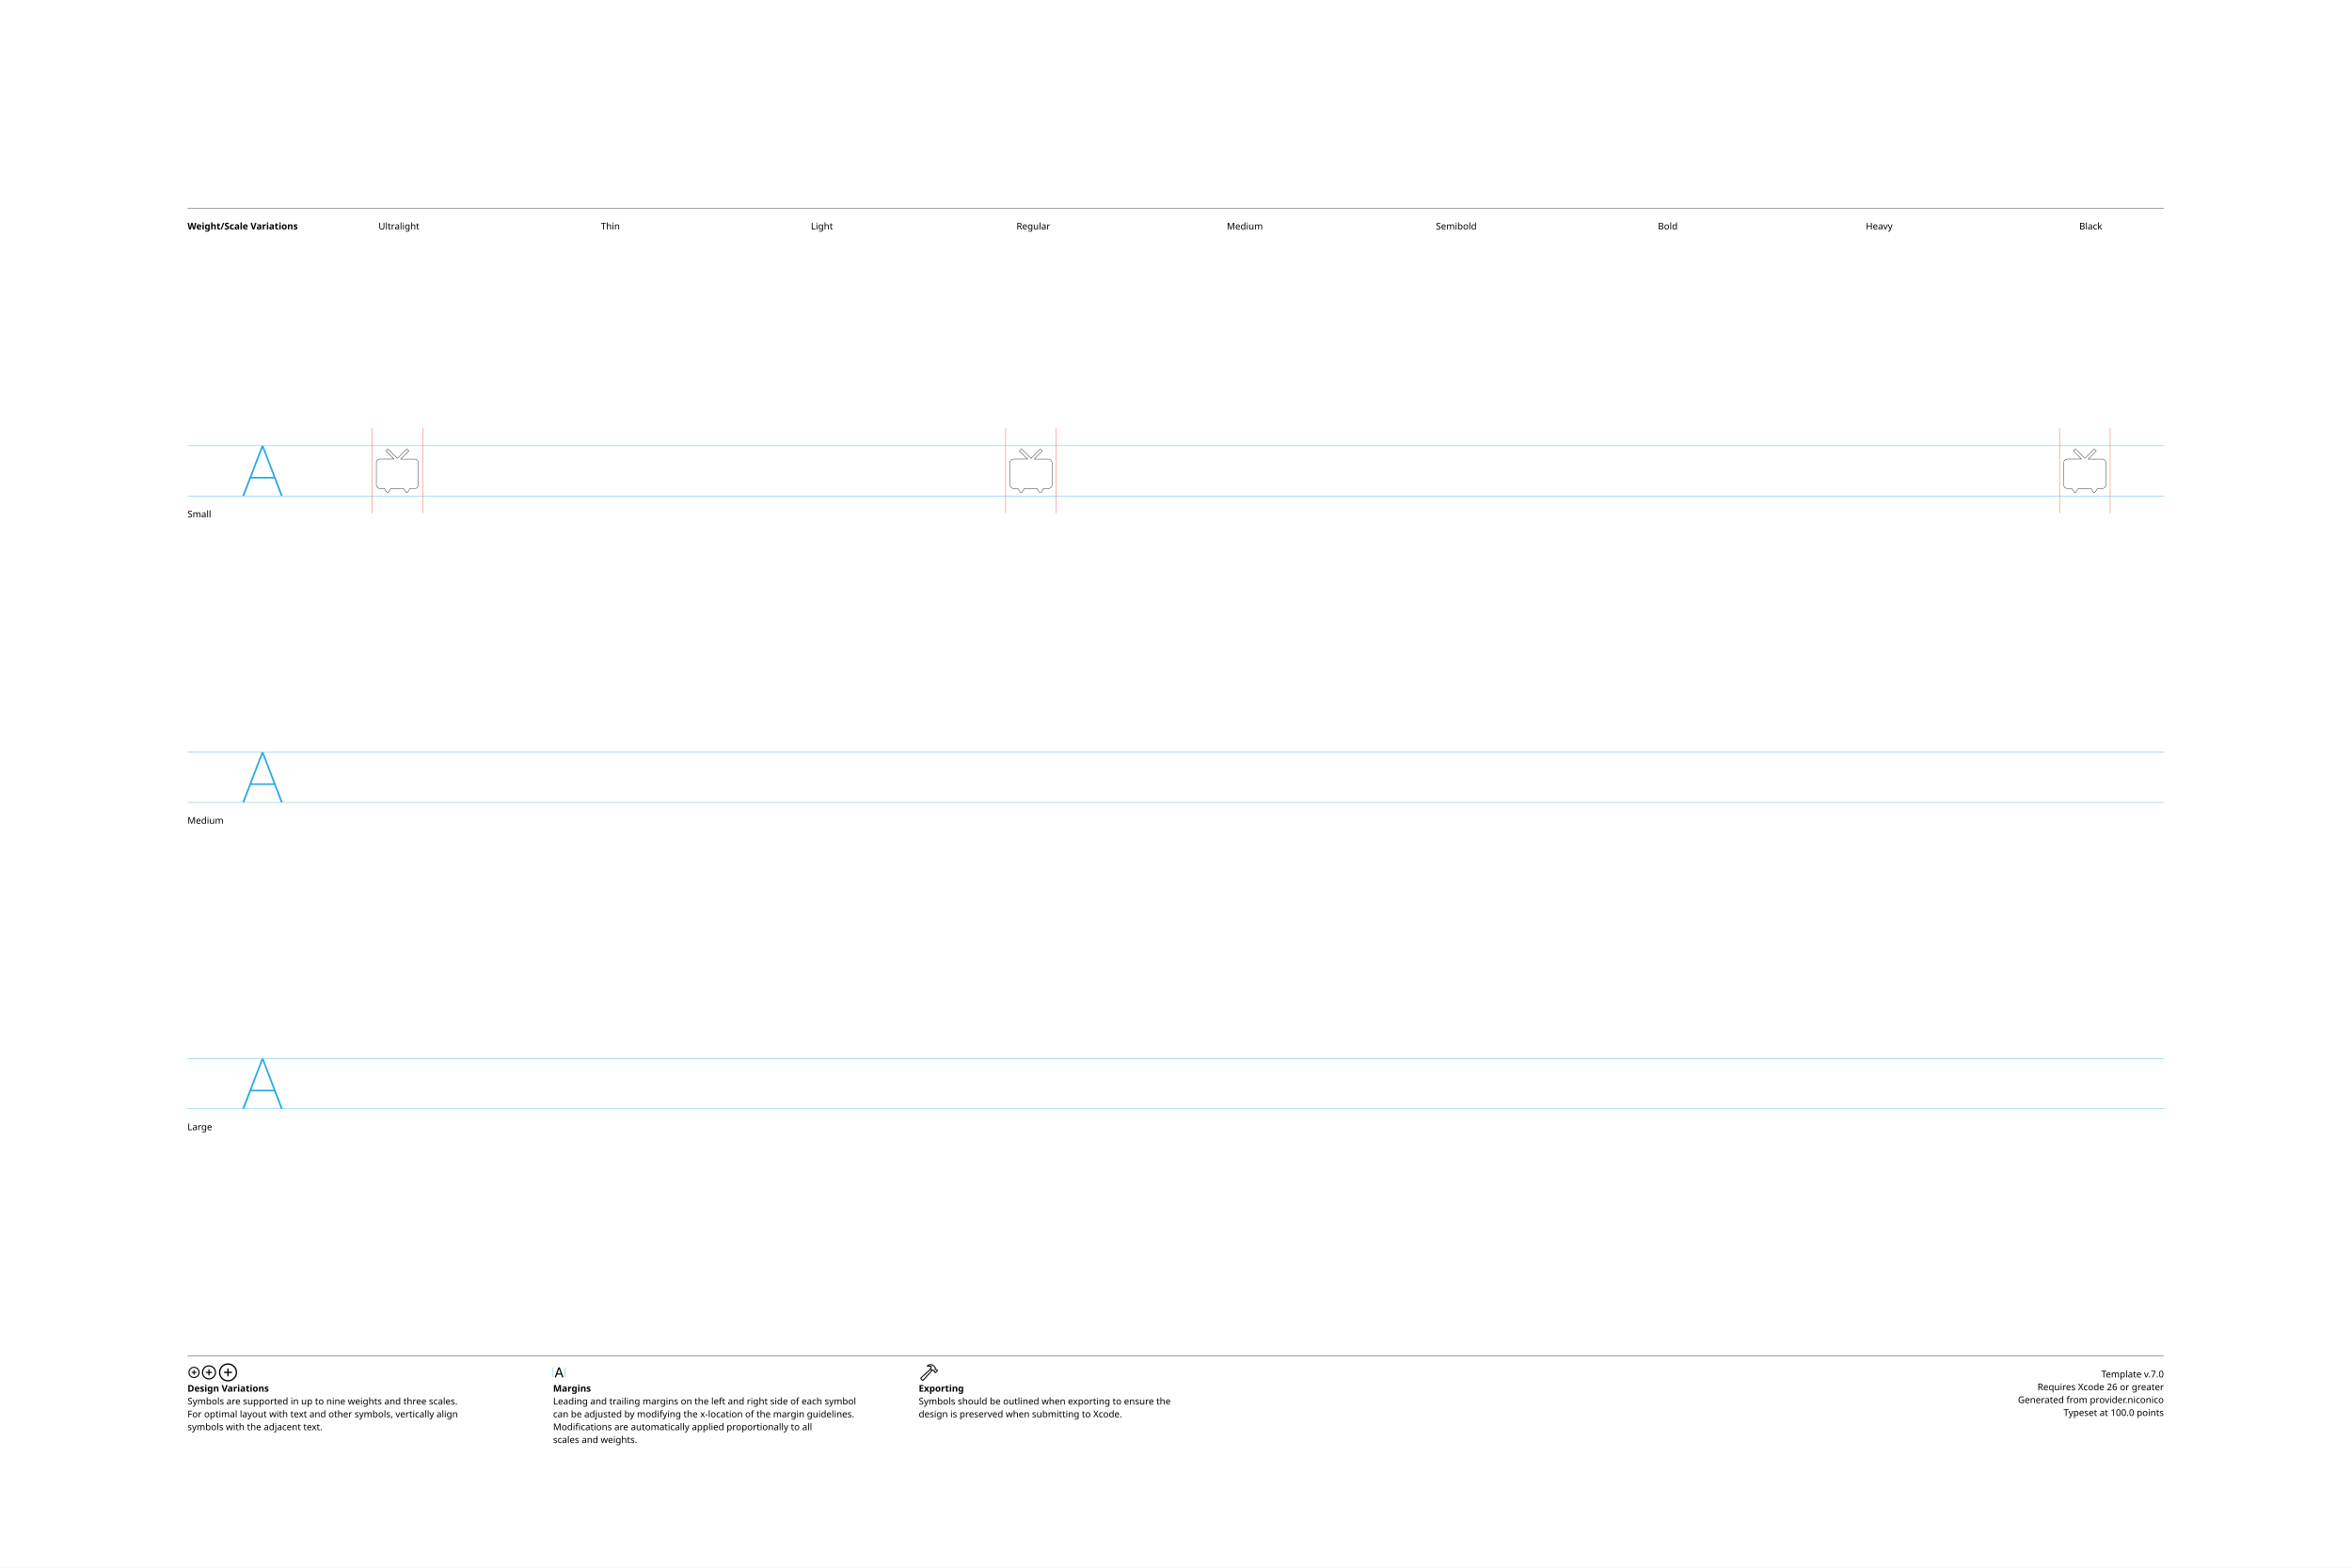
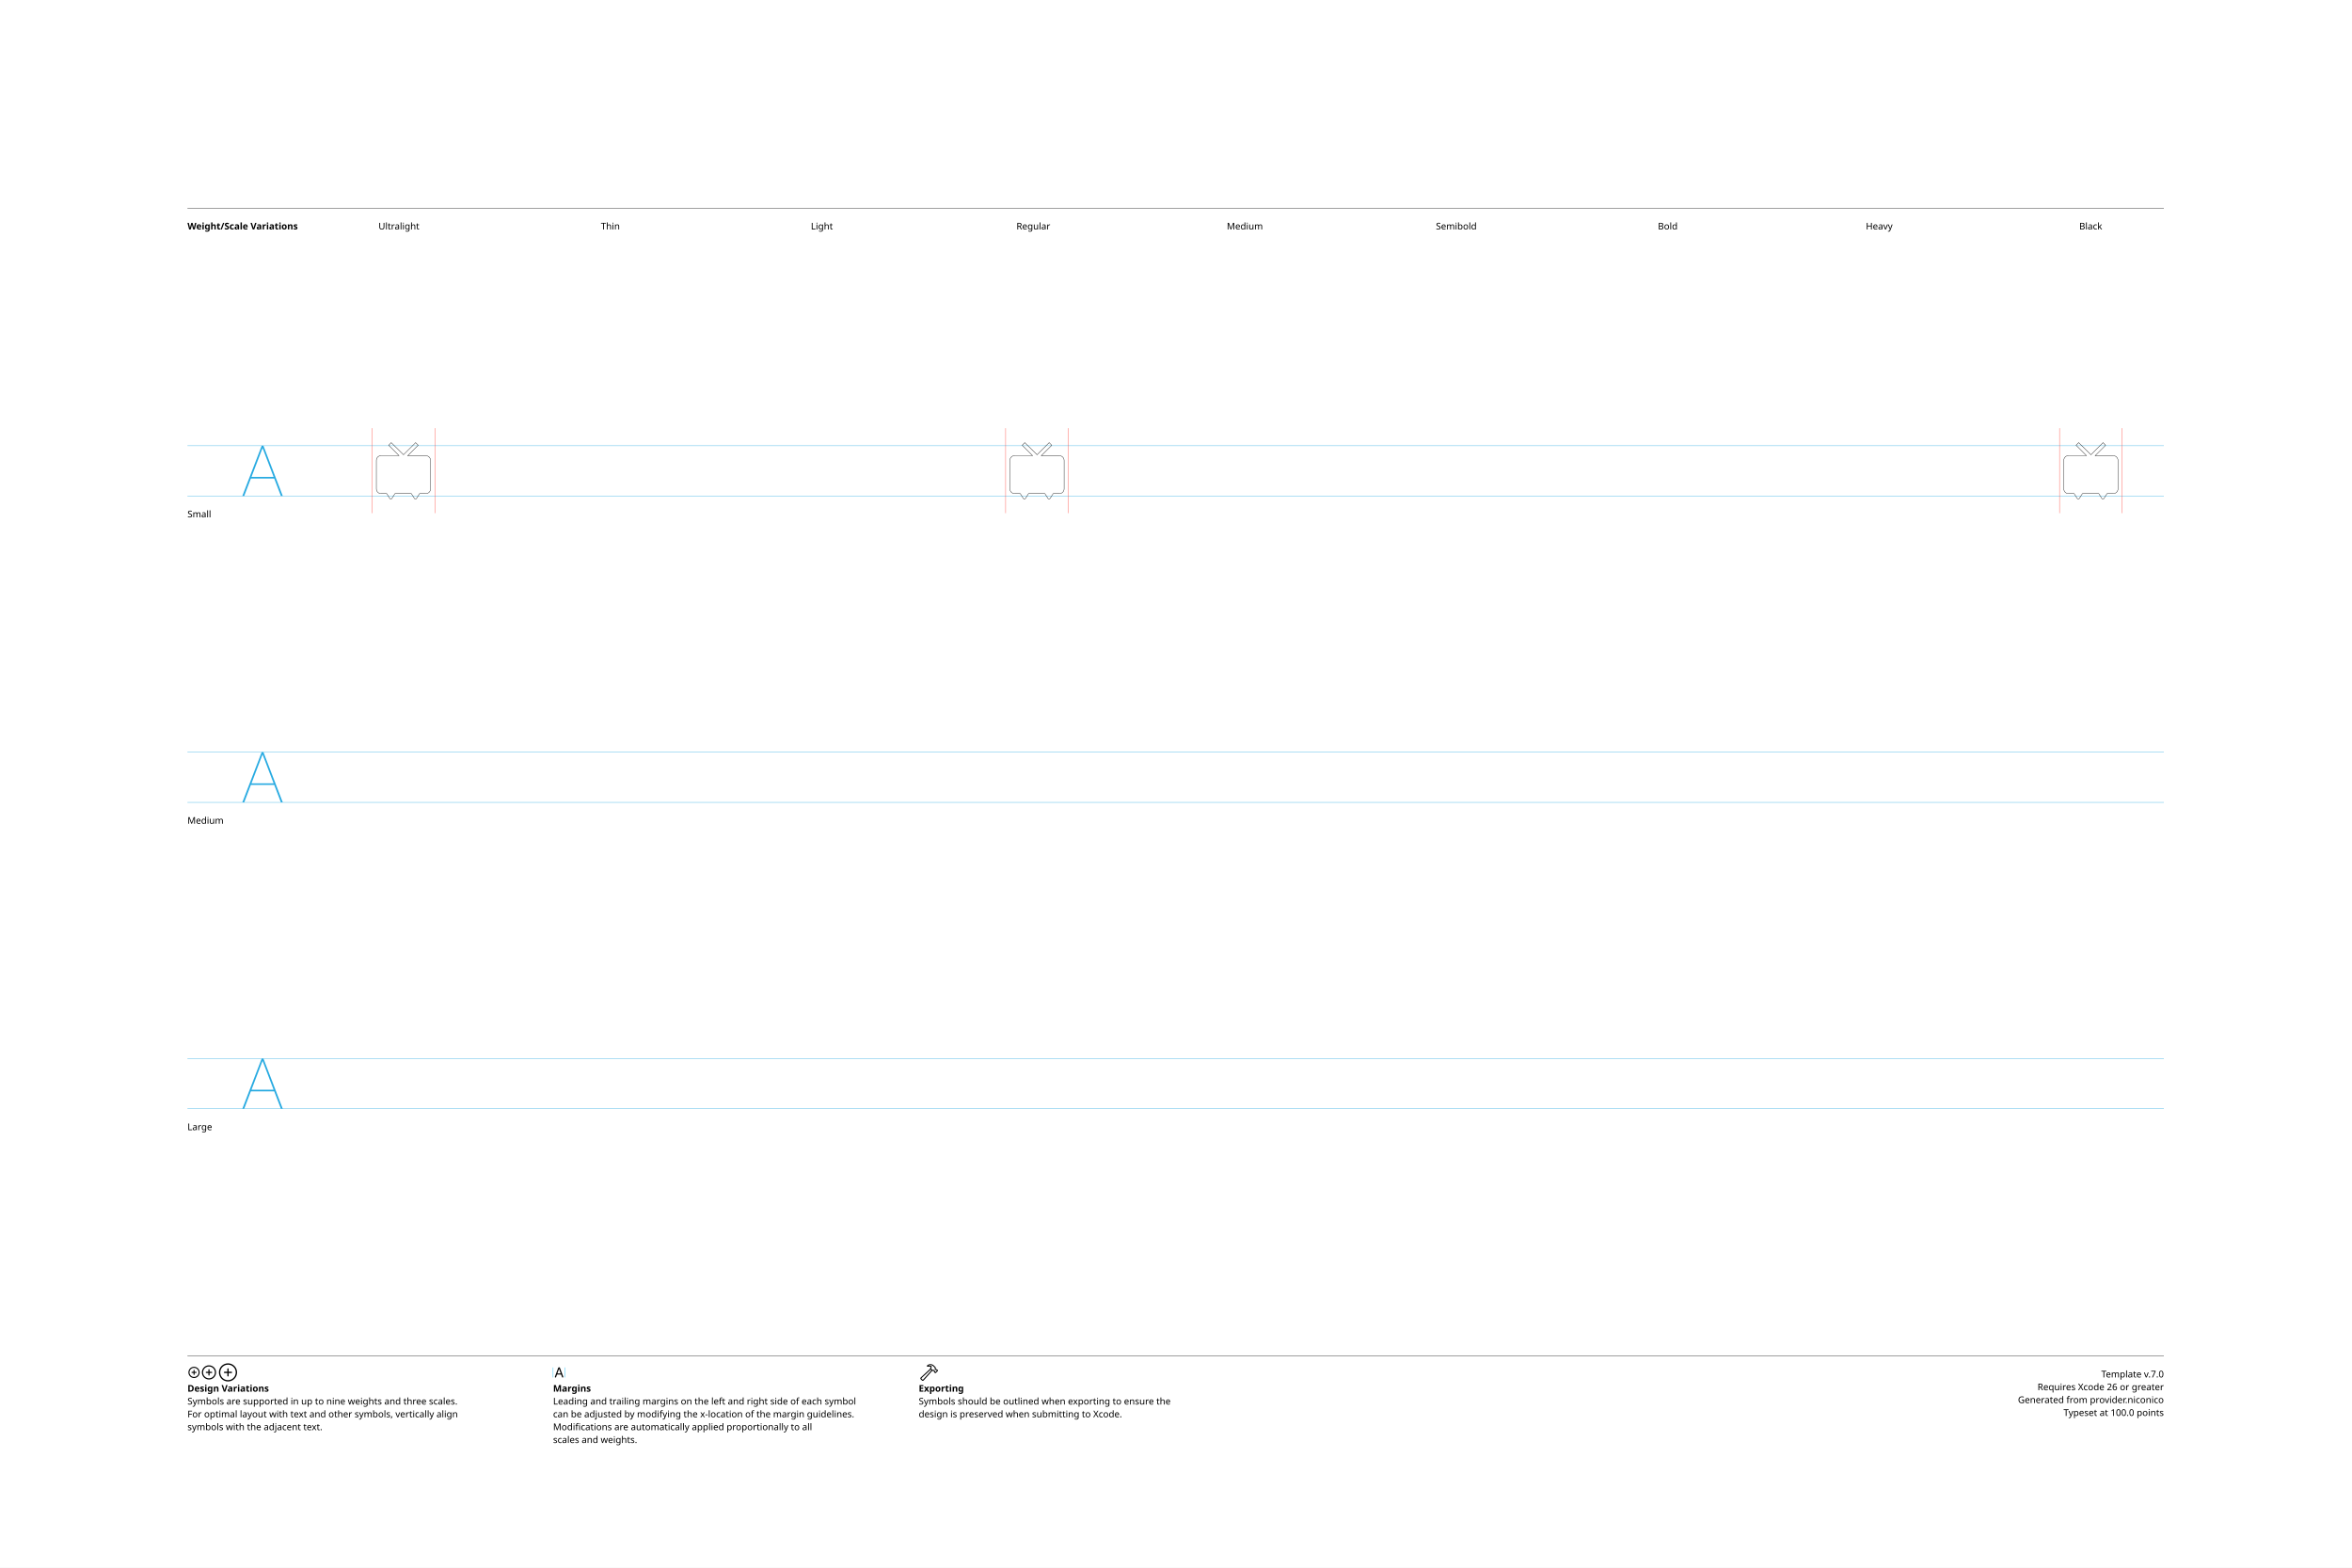
<svg xmlns="http://www.w3.org/2000/svg" version="1.1" viewBox="0 0 3300 2200">
  <style>.defaults {-sfsymbols-variable-value-mode:color;-sfsymbols-draw-reverses-motion-groups:false}

.monochrome-0 {-sfsymbols-motion-group:0}

.multicolor-0:tintColor {-sfsymbols-motion-group:0}

.hierarchical-0:primary {-sfsymbols-motion-group:0}

.SFSymbolsPreviewWireframe {fill:none;opacity:1.0;stroke:black;stroke-width:0.5}
</style>
  <g id="Notes">
    <rect height="2200" id="artboard" style="fill:white;opacity:1" width="3300" x="0" y="0" />
    <line style="fill:none;stroke:black;opacity:1;stroke-width:0.5;" x1="263" x2="3036" y1="292" y2="292" />
    <text style="stroke:none;fill:black;font-family:sans-serif;font-size:13;font-weight:bold;" transform="matrix(1 0 0 1 263 322)">Weight/Scale Variations</text>
    <text style="stroke:none;fill:black;font-family:sans-serif;font-size:13;text-anchor:middle;" transform="matrix(1 0 0 1 559.711 322)">Ultralight</text>
    <text style="stroke:none;fill:black;font-family:sans-serif;font-size:13;text-anchor:middle;" transform="matrix(1 0 0 1 856.422 322)">Thin</text>
    <text style="stroke:none;fill:black;font-family:sans-serif;font-size:13;text-anchor:middle;" transform="matrix(1 0 0 1 1153.13 322)">Light</text>
    <text style="stroke:none;fill:black;font-family:sans-serif;font-size:13;text-anchor:middle;" transform="matrix(1 0 0 1 1449.84 322)">Regular</text>
    <text style="stroke:none;fill:black;font-family:sans-serif;font-size:13;text-anchor:middle;" transform="matrix(1 0 0 1 1746.56 322)">Medium</text>
    <text style="stroke:none;fill:black;font-family:sans-serif;font-size:13;text-anchor:middle;" transform="matrix(1 0 0 1 2043.27 322)">Semibold</text>
    <text style="stroke:none;fill:black;font-family:sans-serif;font-size:13;text-anchor:middle;" transform="matrix(1 0 0 1 2339.98 322)">Bold</text>
    <text style="stroke:none;fill:black;font-family:sans-serif;font-size:13;text-anchor:middle;" transform="matrix(1 0 0 1 2636.69 322)">Heavy</text>
    <text style="stroke:none;fill:black;font-family:sans-serif;font-size:13;text-anchor:middle;" transform="matrix(1 0 0 1 2933.4 322)">Black</text>
    <line style="fill:none;stroke:black;opacity:1;stroke-width:0.5;" x1="263" x2="3036" y1="1903" y2="1903" />
    <g transform="matrix(0.2 0 0 0.2 263 1933)">
      <path d="m46.24 4.15c21.777 0 39.453-17.627 39.453-39.404s-17.676-39.404-39.453-39.404c-21.729 0-39.404 17.627-39.404 39.404s17.676 39.404 39.404 39.404Zm0-7.422c-17.676 0-31.934-14.307-31.934-31.982s14.258-31.982 31.934-31.982 31.982 14.307 31.982 31.982-14.307 31.982-31.982 31.982Zm3.613-17.773v-28.467c0-2.246-1.465-3.76-3.711-3.76-2.148 0-3.613 1.514-3.613 3.76v28.467c0 2.197 1.465 3.711 3.613 3.711 2.246 0 3.711-1.514 3.711-3.711Zm-17.822-10.596h28.418c2.197 0 3.711-1.465 3.711-3.613 0-2.197-1.514-3.711-3.711-3.711h-28.418c-2.246 0-3.76 1.514-3.76 3.711 0 2.148 1.514 3.613 3.76 3.613Z" />
    </g>
    <g transform="matrix(0.2 0 0 0.2 281.506 1933)">
      <path d="m58.545 14.551c27.49 0 49.805-22.314 49.805-49.805s-22.314-49.805-49.805-49.805-49.805 22.314-49.805 49.805 22.314 49.805 49.805 49.805Zm0-8.301c-22.949 0-41.504-18.555-41.504-41.504s18.555-41.504 41.504-41.504 41.504 18.555 41.504 41.504-18.555 41.504-41.504 41.504Zm4.053-23.096v-36.914c0-2.49-1.709-4.199-4.15-4.199-2.393 0-4.053 1.709-4.053 4.199v36.914c0 2.441 1.66 4.15 4.053 4.15 2.441 0 4.15-1.66 4.15-4.15Zm-22.559-14.404h36.963c2.441 0 4.15-1.611 4.15-4.004 0-2.441-1.709-4.15-4.15-4.15h-36.963c-2.49 0-4.15 1.709-4.15 4.15 0 2.393 1.66 4.004 4.15 4.004Z" />
    </g>
    <g transform="matrix(0.2 0 0 0.2 304.924 1933)">
      <path d="m74.853 28.32c35.107 0 63.623-28.467 63.623-63.574s-28.516-63.623-63.623-63.623-63.574 28.516-63.574 63.623 28.467 63.574 63.574 63.574Zm0-9.082c-30.127 0-54.492-24.365-54.492-54.492s24.365-54.492 54.492-54.492 54.492 24.365 54.492 54.492-24.365 54.492-54.492 54.492Zm4.443-30.322v-48.486c0-2.734-1.855-4.639-4.541-4.639-2.588 0-4.443 1.904-4.443 4.639v48.486c0 2.686 1.855 4.59 4.443 4.59 2.686 0 4.541-1.855 4.541-4.59Zm-28.711-19.775h48.486c2.686 0 4.59-1.807 4.59-4.395 0-2.734-1.855-4.59-4.59-4.59h-48.486c-2.734 0-4.59 1.855-4.59 4.59 0 2.588 1.855 4.395 4.59 4.395Z" />
    </g>
    <text style="stroke:none;fill:black;font-family:sans-serif;font-size:13;font-weight:bold;" transform="matrix(1 0 0 1 263 1953)">Design Variations</text>
    <text style="stroke:none;fill:black;font-family:sans-serif;font-size:13;" transform="matrix(1 0 0 1 263 1971)">Symbols are supported in up to nine weights and three scales.</text>
    <text style="stroke:none;fill:black;font-family:sans-serif;font-size:13;" transform="matrix(1 0 0 1 263 1989)">For optimal layout with text and other symbols, vertically align</text>
    <text style="stroke:none;fill:black;font-family:sans-serif;font-size:13;" transform="matrix(1 0 0 1 263 2007)">symbols with the adjacent text.</text>
    <line style="fill:none;stroke:#00AEEF;stroke-width:0.5;opacity:1.0;" x1="776" x2="776" y1="1919" y2="1933" />
    <g transform="matrix(0.2 0 0 0.2 776 1933)">
      <path d="m16.553 0.781c2.588 0 3.857-0.977 4.785-3.711l20.557-57.52h0.244l20.605 57.52c0.928 2.734 2.197 3.711 4.736 3.711 2.588 0 4.248-1.562 4.248-4.004 0-0.83-0.146-1.611-0.537-2.637l-22.9-60.986c-1.123-2.979-3.125-4.492-6.25-4.492-3.027 0-5.078 1.465-6.152 4.443l-22.9 61.084c-0.391 1.025-0.537 1.807-0.537 2.637 0 2.441 1.562 3.955 4.102 3.955Zm10.205-20.947h30.664c2.002 0 3.662-1.66 3.662-3.662 0-2.051-1.66-3.662-3.662-3.662h-30.664c-2.002 0-3.662 1.611-3.662 3.662 0 2.002 1.66 3.662 3.662 3.662Z" />
    </g>
    <line style="fill:none;stroke:#00AEEF;stroke-width:0.5;opacity:1.0;" x1="792.836" x2="792.836" y1="1919" y2="1933" />
    <text style="stroke:none;fill:black;font-family:sans-serif;font-size:13;font-weight:bold;" transform="matrix(1 0 0 1 776 1953)">Margins</text>
    <text style="stroke:none;fill:black;font-family:sans-serif;font-size:13;" transform="matrix(1 0 0 1 776 1971)">Leading and trailing margins on the left and right side of each symbol</text>
    <text style="stroke:none;fill:black;font-family:sans-serif;font-size:13;" transform="matrix(1 0 0 1 776 1989)">can be adjusted by modifying the x-location of the margin guidelines.</text>
    <text style="stroke:none;fill:black;font-family:sans-serif;font-size:13;" transform="matrix(1 0 0 1 776 2007)">Modifications are automatically applied proportionally to all</text>
    <text style="stroke:none;fill:black;font-family:sans-serif;font-size:13;" transform="matrix(1 0 0 1 776 2025)">scales and weights.</text>
    <g transform="matrix(0.2 0 0 0.2 1289 1933)">
      <path d="m14.209 13.135 7.861 7.861c4.297 4.395 9.326 4.102 13.867-1.025l60.693-68.213-4.883-4.883-60.254 67.676c-1.807 1.953-3.467 2.441-5.811 0.098l-5.176-5.127c-2.295-2.295-1.807-3.955 0.195-5.811l67.481-62.158-4.883-4.834-68.066 62.598c-4.98 4.59-5.322 9.473-1.025 13.818Zm44.873-97.461c-2.051 2.002-2.246 4.883-1.074 6.787 1.123 1.807 3.467 3.027 6.592 2.246 5.859-1.66 12.598-2.393 18.896 0.928l-2.686 7.129c-1.611 4.004-0.732 6.885 1.709 9.424l10.254 10.303c2.344 2.393 4.541 2.441 7.08 1.953l4.443-0.732 2.588 2.539-0.195 2.246c-0.098 2.295 0.537 4.297 2.783 6.494l3.369 3.32c2.295 2.295 5.518 2.49 7.812 0.195l12.988-13.037c2.295-2.344 2.148-5.371-0.195-7.666l-3.418-3.418c-2.197-2.197-4.053-3.027-6.348-2.881l-2.344 0.244-2.441-2.441 1.025-4.688c0.635-2.734-0.244-4.98-2.881-7.617l-11.279-11.182c-12.94-12.842-35.596-11.035-46.68-0.146Zm7.08 2.051c8.789-6.396 25.977-5.664 33.691 1.953l12.305 12.207c1.025 1.025 1.221 1.807 0.928 3.32l-1.465 6.641 6.738 6.689 4.395-0.244c1.123-0.049 1.514 0.049 2.344 0.879l2.539 2.49-10.84 10.84-2.49-2.49c-0.83-0.879-0.977-1.221-0.928-2.393l0.293-4.346-6.689-6.738-6.836 1.172c-1.416 0.293-2.051 0.195-3.174-0.879l-8.936-8.887c-1.074-1.025-1.172-1.709-0.488-3.369l4.59-11.475c-6.104-6.348-17.041-7.52-25.586-4.59-0.684 0.244-0.928-0.391-0.391-0.781Z" />
    </g>
    <text style="stroke:none;fill:black;font-family:sans-serif;font-size:13;font-weight:bold;" transform="matrix(1 0 0 1 1289 1953)">Exporting</text>
    <text style="stroke:none;fill:black;font-family:sans-serif;font-size:13;" transform="matrix(1 0 0 1 1289 1971)">Symbols should be outlined when exporting to ensure the</text>
    <text style="stroke:none;fill:black;font-family:sans-serif;font-size:13;" transform="matrix(1 0 0 1 1289 1989)">design is preserved when submitting to Xcode.</text>
    <text id="template-version" style="stroke:none;fill:black;font-family:sans-serif;font-size:13;text-anchor:end;" transform="matrix(1 0 0 1 3036 1933)">Template v.7.0</text>
    <text style="stroke:none;fill:black;font-family:sans-serif;font-size:13;text-anchor:end;" transform="matrix(1 0 0 1 3036 1951)">Requires Xcode 26 or greater</text>
    <text id="descriptive-name" style="stroke:none;fill:black;font-family:sans-serif;font-size:13;text-anchor:end;" transform="matrix(1 0 0 1 3036 1969)">Generated from provider.niconico</text>
    <text style="stroke:none;fill:black;font-family:sans-serif;font-size:13;text-anchor:end;" transform="matrix(1 0 0 1 3036 1987)">Typeset at 100.0 points</text>
    <text style="stroke:none;fill:black;font-family:sans-serif;font-size:13;" transform="matrix(1 0 0 1 263 726)">Small</text>
    <text style="stroke:none;fill:black;font-family:sans-serif;font-size:13;" transform="matrix(1 0 0 1 263 1156)">Medium</text>
    <text style="stroke:none;fill:black;font-family:sans-serif;font-size:13;" transform="matrix(1 0 0 1 263 1586)">Large</text>
  </g>
  <g id="Guides">
    <g id="H-reference" style="fill:#27AAE1;stroke:none;" transform="matrix(1 0 0 1 339 696)">
      <path d="M0.994 0L3.638 0L29.328-67.132L30.03-67.132L30.03-70.459L28.123-70.459ZM11.688-24.48L46.981-24.48L46.231-26.729L12.438-26.729ZM55.12 0L57.764 0L30.638-70.459L29.433-70.459L29.433-67.132Z" />
    </g>
    <line id="Baseline-S" style="fill:none;stroke:#27AAE1;opacity:1;stroke-width:0.5;" x1="263" x2="3036" y1="696" y2="696" />
    <line id="Capline-S" style="fill:none;stroke:#27AAE1;opacity:1;stroke-width:0.5;" x1="263" x2="3036" y1="625.541" y2="625.541" />
    <g id="H-reference" style="fill:#27AAE1;stroke:none;" transform="matrix(1 0 0 1 339 1126)">
      <path d="M0.994 0L3.638 0L29.328-67.132L30.03-67.132L30.03-70.459L28.123-70.459ZM11.688-24.48L46.981-24.48L46.231-26.729L12.438-26.729ZM55.12 0L57.764 0L30.638-70.459L29.433-70.459L29.433-67.132Z" />
    </g>
    <line id="Baseline-M" style="fill:none;stroke:#27AAE1;opacity:1;stroke-width:0.5;" x1="263" x2="3036" y1="1126" y2="1126" />
    <line id="Capline-M" style="fill:none;stroke:#27AAE1;opacity:1;stroke-width:0.5;" x1="263" x2="3036" y1="1055.54" y2="1055.54" />
    <g id="H-reference" style="fill:#27AAE1;stroke:none;" transform="matrix(1 0 0 1 339 1556)">
      <path d="M0.994 0L3.638 0L29.328-67.132L30.03-67.132L30.03-70.459L28.123-70.459ZM11.688-24.48L46.981-24.48L46.231-26.729L12.438-26.729ZM55.12 0L57.764 0L30.638-70.459L29.433-70.459L29.433-67.132Z" />
    </g>
    <line id="Baseline-L" style="fill:none;stroke:#27AAE1;opacity:1;stroke-width:0.5;" x1="263" x2="3036" y1="1556" y2="1556" />
    <line id="Capline-L" style="fill:none;stroke:#27AAE1;opacity:1;stroke-width:0.5;" x1="263" x2="3036" y1="1485.54" y2="1485.54" />
    <line id="left-margin-Ultralight-S" style="fill:none;stroke:#FF3B30;stroke-width:0.5;opacity:1.0;" x1="522.047" x2="522.047" y1="600.785" y2="720.121" />
-     <line id="right-margin-Ultralight-S" style="fill:none;stroke:#FF3B30;stroke-width:0.5;opacity:1.0;" x1="593.100" x2="593.100" y1="600.785" y2="720.121" />
+     <line id="right-margin-Ultralight-S" style="fill:none;stroke:#FF3B30;stroke-width:0.5;opacity:1.0;" x1="610.090" x2="610.090" y1="600.785" y2="720.121" />
    <line id="left-margin-Regular-S" style="fill:none;stroke:#FF3B30;stroke-width:0.5;opacity:1.0;" x1="1410.980" x2="1410.980" y1="600.785" y2="720.121" />
-     <line id="right-margin-Regular-S" style="fill:none;stroke:#FF3B30;stroke-width:0.5;opacity:1.0;" x1="1482.033" x2="1482.033" y1="600.785" y2="720.121" />
+     <line id="right-margin-Regular-S" style="fill:none;stroke:#FF3B30;stroke-width:0.5;opacity:1.0;" x1="1499.023" x2="1499.023" y1="600.785" y2="720.121" />
    <line id="left-margin-Black-S" style="fill:none;stroke:#FF3B30;stroke-width:0.5;opacity:1.0;" x1="2889.630" x2="2889.630" y1="600.785" y2="720.121" />
-     <line id="right-margin-Black-S" style="fill:none;stroke:#FF3B30;stroke-width:0.5;opacity:1.0;" x1="2960.683" x2="2960.683" y1="600.785" y2="720.121" />
+     <line id="right-margin-Black-S" style="fill:none;stroke:#FF3B30;stroke-width:0.5;opacity:1.0;" x1="2977.673" x2="2977.673" y1="600.785" y2="720.121" />
  </g>
  <g id="Symbols">
    <g id="Ultralight-S" transform="matrix(1 0 0 1 522.047 696)">
-       <path class="monochrome-0 multicolor-0:tintColor hierarchical-0:primary SFSymbolsPreviewWireframe" d="M6.001 -46.674L6.001 -15.594C6.001 -12.733 8.32 -10.414 11.181 -10.414L17.303 -10.414L20.693 -5.046C20.918 -4.694 21.307 -4.48 21.724 -4.48C21.726 -4.48 21.727 -4.48 21.729 -4.48C21.761 -4.478 21.794 -4.477 21.825 -4.477C22.242 -4.477 22.634 -4.69 22.859 -5.046L26.25 -10.414L44.144 -10.414L47.534 -5.046C47.76 -4.69 48.151 -4.477 48.569 -4.477C48.6 -4.477 48.632 -4.478 48.665 -4.48C49.135 -4.48 49.512 -4.669 49.701 -5.046L53.091 -10.414L59.873 -10.414C61.246 -10.414 62.564 -10.96 63.535 -11.931C64.506 -12.903 65.053 -14.22 65.053 -15.594L65.053 -46.674C65.001 -49.497 62.697 -51.76 59.874 -51.76C59.873 -51.76 59.873 -51.76 59.873 -51.76C59.873 -51.76 59.873 -51.76 59.873 -51.76L40.188 -51.76L51.584 -63.155L48.759 -65.981L35.574 -52.796L22.2 -65.981L19.374 -63.155L30.676 -51.853L11.274 -51.853C11.243 -51.854 11.212 -51.854 11.18 -51.854C9.807 -51.854 8.49 -51.31 7.517 -50.338C6.545 -49.365 6 -48.047 6 -46.674C6 -46.643 6 -46.612 6.001 -46.58L6.001 -46.674Z" />
+       <path class="monochrome-0 multicolor-0:tintColor hierarchical-0:primary SFSymbolsPreviewWireframe" d="M6.001 -49.967L6.001 -9.944C6.001 -6.26 8.988 -3.275 12.672 -3.275L20.555 -3.275L24.919 3.637C25.21 4.091 25.71 4.366 26.248 4.366C26.251 4.366 26.252 4.366 26.255 4.366C26.296 4.368 26.338 4.371 26.378 4.371C26.915 4.371 27.42 4.097 27.709 3.637L32.076 -3.275L55.118 -3.275L59.484 3.637C59.774 4.097 60.278 4.371 60.816 4.371C60.857 4.371 60.898 4.368 60.94 4.366C61.546 4.366 62.03 4.123 62.273 3.637L66.64 -3.275L75.372 -3.275C77.141 -3.275 78.838 -3.978 80.088 -5.228C81.338 -6.479 82.043 -8.175 82.043 -9.944L82.043 -49.967C81.976 -53.603 79.008 -56.516 75.373 -56.516C75.372 -56.516 75.372 -56.516 75.372 -56.516C75.372 -56.516 75.372 -56.516 75.372 -56.516C75.372 -56.516 75.372 -56.516 75.372 -56.516C75.372 -56.516 75.372 -56.516 75.372 -56.516L50.024 -56.516L64.699 -71.19L61.061 -74.829L44.082 -57.849L26.861 -74.829L23.222 -71.19L37.775 -56.636L12.792 -56.636C12.751 -56.637 12.712 -56.637 12.671 -56.637C12.671 -56.637 12.671 -56.637 12.671 -56.637C10.903 -56.637 9.206 -55.937 7.954 -54.684C6.701 -53.432 6 -51.734 6 -49.967C6 -49.927 6 -49.886 6.001 -49.845L6.001 -49.967Z" />
    </g>
    <g id="Regular-S" transform="matrix(1 0 0 1 1410.98 696)">
-       <path class="monochrome-0 multicolor-0:tintColor hierarchical-0:primary SFSymbolsPreviewWireframe" d="M6.001 -46.674L6.001 -15.594C6.001 -12.733 8.32 -10.414 11.181 -10.414L17.303 -10.414L20.693 -5.046C20.918 -4.694 21.307 -4.48 21.724 -4.48C21.726 -4.48 21.727 -4.48 21.729 -4.48C21.761 -4.478 21.794 -4.477 21.825 -4.477C22.242 -4.477 22.634 -4.69 22.859 -5.046L26.25 -10.414L44.144 -10.414L47.534 -5.046C47.76 -4.69 48.151 -4.477 48.569 -4.477C48.6 -4.477 48.632 -4.478 48.665 -4.48C49.135 -4.48 49.512 -4.669 49.701 -5.046L53.091 -10.414L59.873 -10.414C61.246 -10.414 62.564 -10.96 63.535 -11.931C64.506 -12.903 65.053 -14.22 65.053 -15.594L65.053 -46.674C65.001 -49.497 62.697 -51.76 59.874 -51.76C59.873 -51.76 59.873 -51.76 59.873 -51.76C59.873 -51.76 59.873 -51.76 59.873 -51.76L40.188 -51.76L51.584 -63.155L48.759 -65.981L35.574 -52.796L22.2 -65.981L19.374 -63.155L30.676 -51.853L11.274 -51.853C11.243 -51.854 11.212 -51.854 11.18 -51.854C9.807 -51.854 8.49 -51.31 7.517 -50.338C6.545 -49.365 6 -48.047 6 -46.674C6 -46.643 6 -46.612 6.001 -46.58L6.001 -46.674Z" />
+       <path class="monochrome-0 multicolor-0:tintColor hierarchical-0:primary SFSymbolsPreviewWireframe" d="M6.001 -49.967L6.001 -9.944C6.001 -6.26 8.988 -3.275 12.672 -3.275L20.555 -3.275L24.919 3.637C25.21 4.091 25.71 4.366 26.248 4.366C26.251 4.366 26.252 4.366 26.255 4.366C26.296 4.368 26.338 4.371 26.378 4.371C26.915 4.371 27.42 4.097 27.709 3.637L32.076 -3.275L55.118 -3.275L59.484 3.637C59.774 4.097 60.278 4.371 60.816 4.371C60.857 4.371 60.898 4.368 60.94 4.366C61.546 4.366 62.03 4.123 62.273 3.637L66.64 -3.275L75.372 -3.275C77.141 -3.275 78.838 -3.978 80.088 -5.228C81.338 -6.479 82.043 -8.175 82.043 -9.944L82.043 -49.967C81.976 -53.603 79.008 -56.516 75.373 -56.516C75.372 -56.516 75.372 -56.516 75.372 -56.516C75.372 -56.516 75.372 -56.516 75.372 -56.516C75.372 -56.516 75.372 -56.516 75.372 -56.516C75.372 -56.516 75.372 -56.516 75.372 -56.516L50.024 -56.516L64.699 -71.19L61.061 -74.829L44.082 -57.849L26.861 -74.829L23.222 -71.19L37.775 -56.636L12.792 -56.636C12.751 -56.637 12.712 -56.637 12.671 -56.637C12.671 -56.637 12.671 -56.637 12.671 -56.637C10.903 -56.637 9.206 -55.937 7.954 -54.684C6.701 -53.432 6 -51.734 6 -49.967C6 -49.927 6 -49.886 6.001 -49.845L6.001 -49.967Z" />
    </g>
    <g id="Black-S" transform="matrix(1 0 0 1 2889.63 696)">
-       <path class="monochrome-0 multicolor-0:tintColor hierarchical-0:primary SFSymbolsPreviewWireframe" d="M6.001 -46.674L6.001 -15.594C6.001 -12.733 8.32 -10.414 11.181 -10.414L17.303 -10.414L20.693 -5.046C20.918 -4.694 21.307 -4.48 21.724 -4.48C21.726 -4.48 21.727 -4.48 21.729 -4.48C21.761 -4.478 21.794 -4.477 21.825 -4.477C22.242 -4.477 22.634 -4.69 22.859 -5.046L26.25 -10.414L44.144 -10.414L47.534 -5.046C47.76 -4.69 48.151 -4.477 48.569 -4.477C48.6 -4.477 48.632 -4.478 48.665 -4.48C49.135 -4.48 49.512 -4.669 49.701 -5.046L53.091 -10.414L59.873 -10.414C61.246 -10.414 62.564 -10.96 63.535 -11.931C64.506 -12.903 65.053 -14.22 65.053 -15.594L65.053 -46.674C65.001 -49.497 62.697 -51.76 59.874 -51.76C59.873 -51.76 59.873 -51.76 59.873 -51.76C59.873 -51.76 59.873 -51.76 59.873 -51.76L40.188 -51.76L51.584 -63.155L48.759 -65.981L35.574 -52.796L22.2 -65.981L19.374 -63.155L30.676 -51.853L11.274 -51.853C11.243 -51.854 11.212 -51.854 11.18 -51.854C9.807 -51.854 8.49 -51.31 7.517 -50.338C6.545 -49.365 6 -48.047 6 -46.674C6 -46.643 6 -46.612 6.001 -46.58L6.001 -46.674Z" />
+       <path class="monochrome-0 multicolor-0:tintColor hierarchical-0:primary SFSymbolsPreviewWireframe" d="M6.001 -49.967L6.001 -9.944C6.001 -6.26 8.988 -3.275 12.672 -3.275L20.555 -3.275L24.919 3.637C25.21 4.091 25.71 4.366 26.248 4.366C26.251 4.366 26.252 4.366 26.255 4.366C26.296 4.368 26.338 4.371 26.378 4.371C26.915 4.371 27.42 4.097 27.709 3.637L32.076 -3.275L55.118 -3.275L59.484 3.637C59.774 4.097 60.278 4.371 60.816 4.371C60.857 4.371 60.898 4.368 60.94 4.366C61.546 4.366 62.03 4.123 62.273 3.637L66.64 -3.275L75.372 -3.275C77.141 -3.275 78.838 -3.978 80.088 -5.228C81.338 -6.479 82.043 -8.175 82.043 -9.944L82.043 -49.967C81.976 -53.603 79.008 -56.516 75.373 -56.516C75.372 -56.516 75.372 -56.516 75.372 -56.516C75.372 -56.516 75.372 -56.516 75.372 -56.516C75.372 -56.516 75.372 -56.516 75.372 -56.516C75.372 -56.516 75.372 -56.516 75.372 -56.516L50.024 -56.516L64.699 -71.19L61.061 -74.829L44.082 -57.849L26.861 -74.829L23.222 -71.19L37.775 -56.636L12.792 -56.636C12.751 -56.637 12.712 -56.637 12.671 -56.637C12.671 -56.637 12.671 -56.637 12.671 -56.637C10.903 -56.637 9.206 -55.937 7.954 -54.684C6.701 -53.432 6 -51.734 6 -49.967C6 -49.927 6 -49.886 6.001 -49.845L6.001 -49.967Z" />
    </g>
  </g>
</svg>
